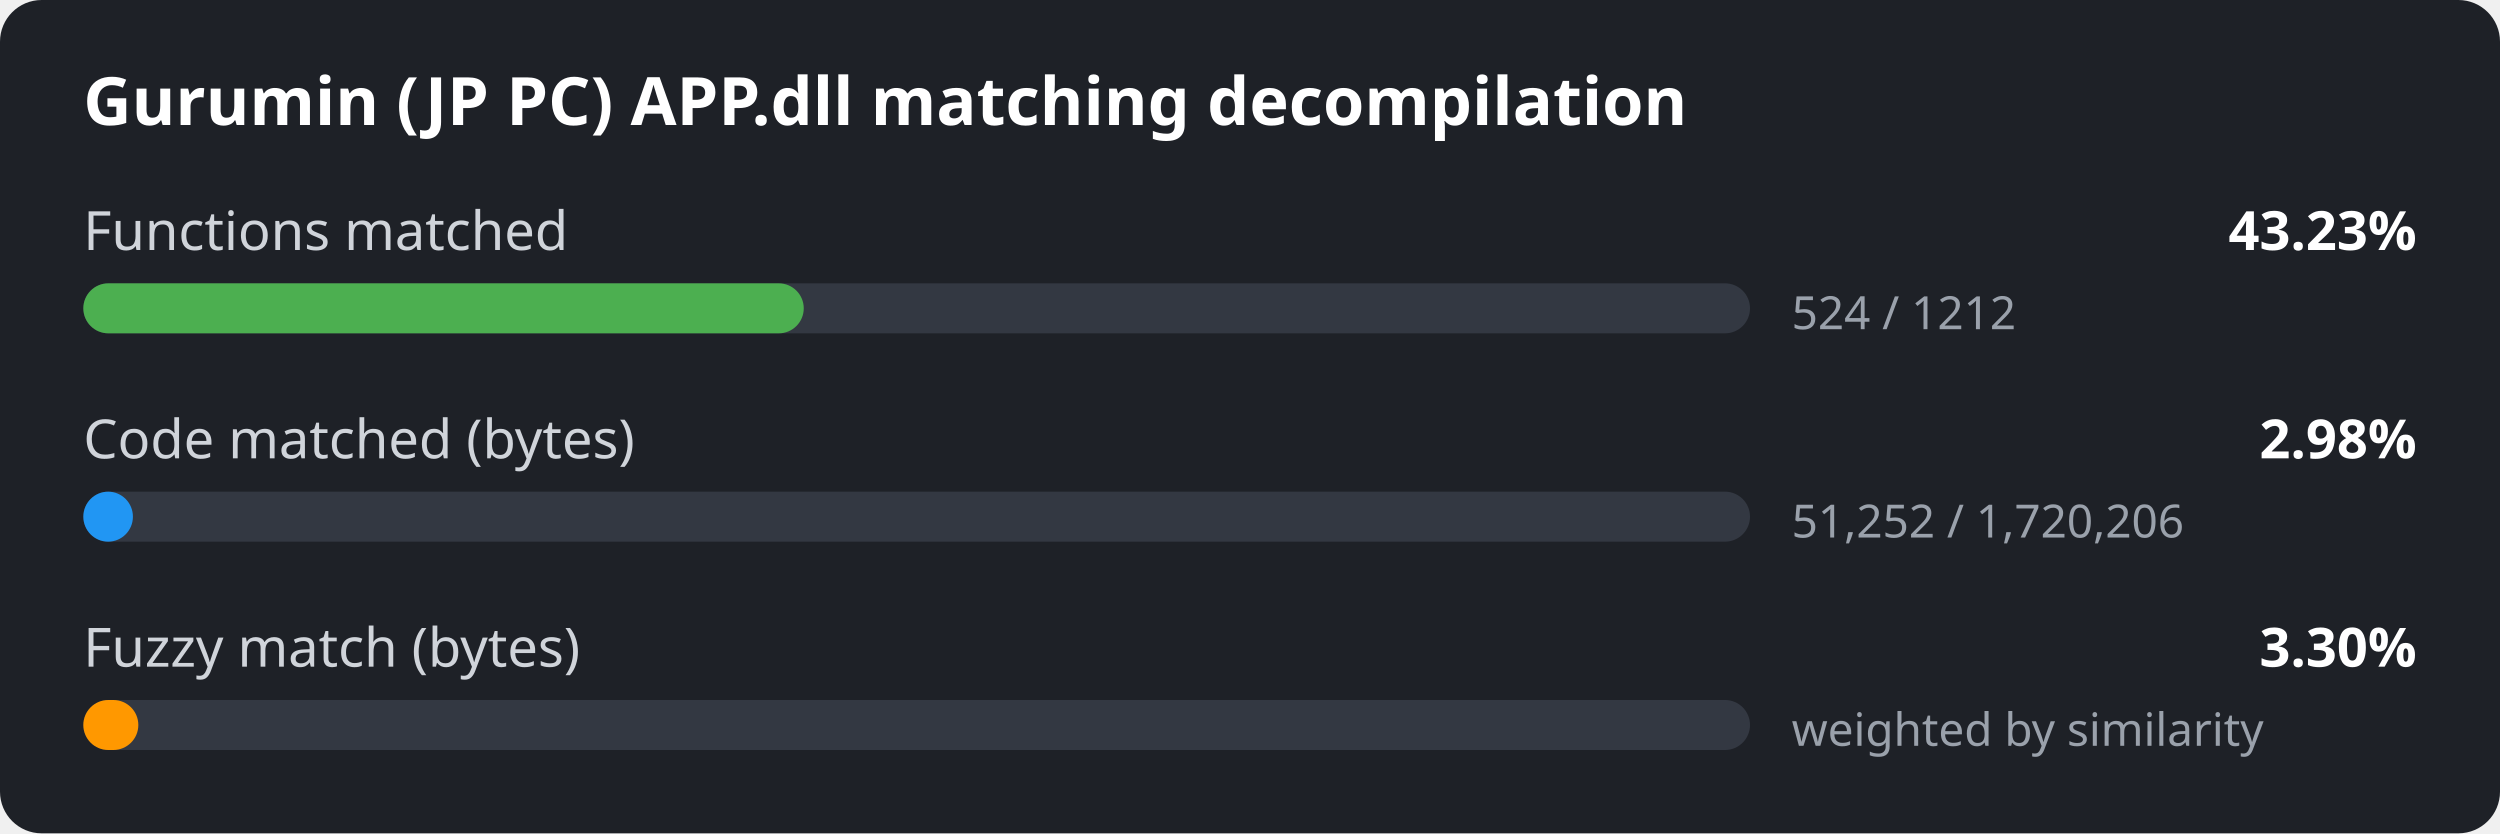
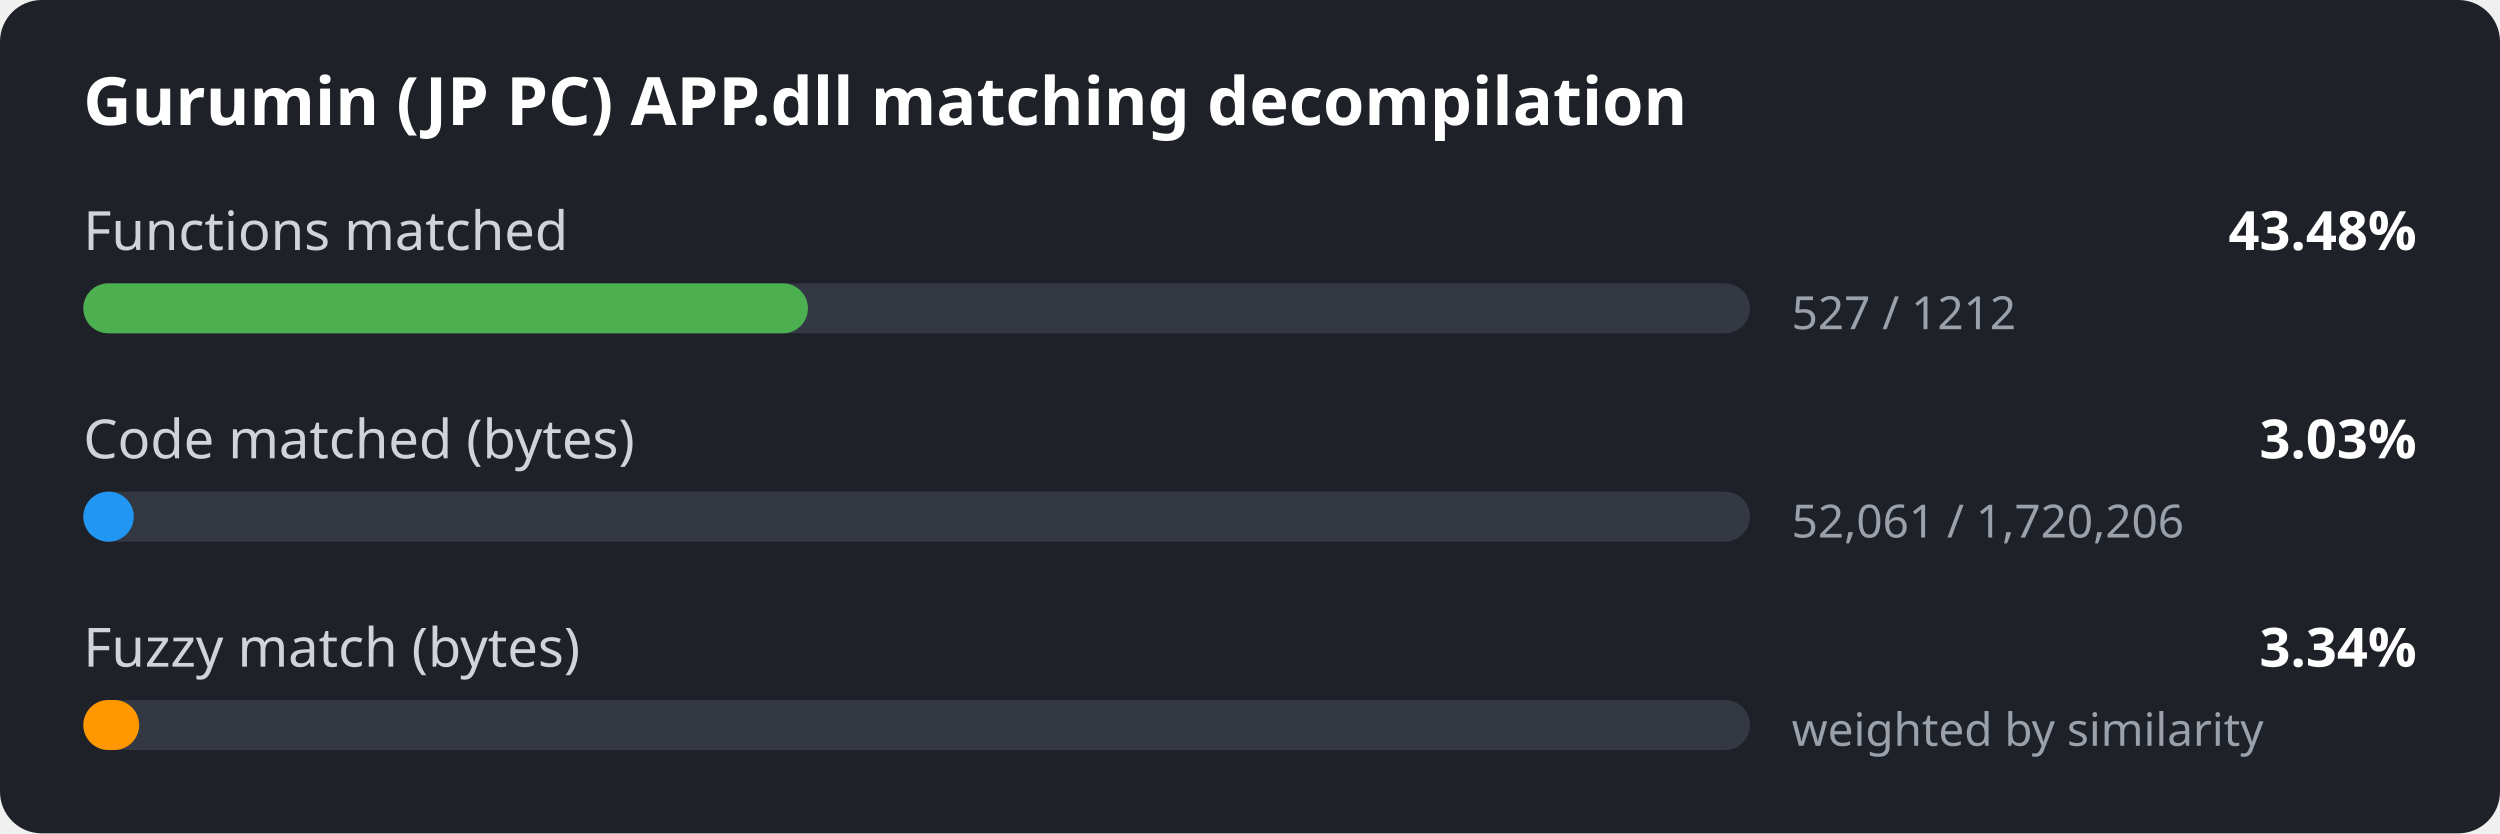
<svg xmlns="http://www.w3.org/2000/svg" width="600" height="200" viewBox="0 0 600 200">
  <style>
.bg { fill: #1e2127; }
.title { font: 600 16px sans-serif; fill: #ffffff; }
.label { font: 13px sans-serif; fill: #d0d4da; }
.value { font: 600 13px sans-serif; fill: #ffffff; }
.detail { font: 11px sans-serif; fill: #9aa1ab; }
.track { fill: #333842; }
</style>
  <rect width="600" height="200" rx="10" class="bg" />
  <text x="20" y="30" class="title">Gurumin (JP PC) APP.dll matching decompilation</text>
  <text x="20" y="60" class="label">Functions matched</text>
-   <text x="580" y="60" class="value" text-anchor="end">43.23%</text>
+   <text x="580" y="60" class="value" text-anchor="end">43.48%</text>
  <rect x="20" y="68" width="400" height="12" rx="6" class="track" />
-   <rect x="20" y="68" width="172.9" height="12" rx="6" fill="#4caf50" />
-   <text x="430" y="79" class="detail">524 / 1212</text>
+   <rect x="20" y="68" width="173.9" height="12" rx="6" fill="#4caf50" />
+   <text x="430" y="79" class="detail">527 / 1212</text>
  <text x="20" y="110" class="label">Code matched (bytes)</text>
-   <text x="580" y="110" class="value" text-anchor="end">2.98%</text>
+   <text x="580" y="110" class="value" text-anchor="end">3.03%</text>
  <rect x="20" y="118" width="400" height="12" rx="6" class="track" />
-   <rect x="20" y="118" width="11.9" height="12" rx="6" fill="#2196f3" />
-   <text x="430" y="129" class="detail">51,252 / 1,720,206</text>
+   <rect x="20" y="118" width="12.1" height="12" rx="6" fill="#2196f3" />
+   <text x="430" y="129" class="detail">52,061 / 1,720,206</text>
  <text x="20" y="160" class="label">Fuzzy match (bytes)</text>
-   <text x="580" y="160" class="value" text-anchor="end">3.30%</text>
+   <text x="580" y="160" class="value" text-anchor="end">3.34%</text>
  <rect x="20" y="168" width="400" height="12" rx="6" class="track" />
-   <rect x="20" y="168" width="13.2" height="12" rx="6" fill="#ff9800" />
+   <rect x="20" y="168" width="13.4" height="12" rx="6" fill="#ff9800" />
  <text x="430" y="179" class="detail">weighted by similarity</text>
</svg>
